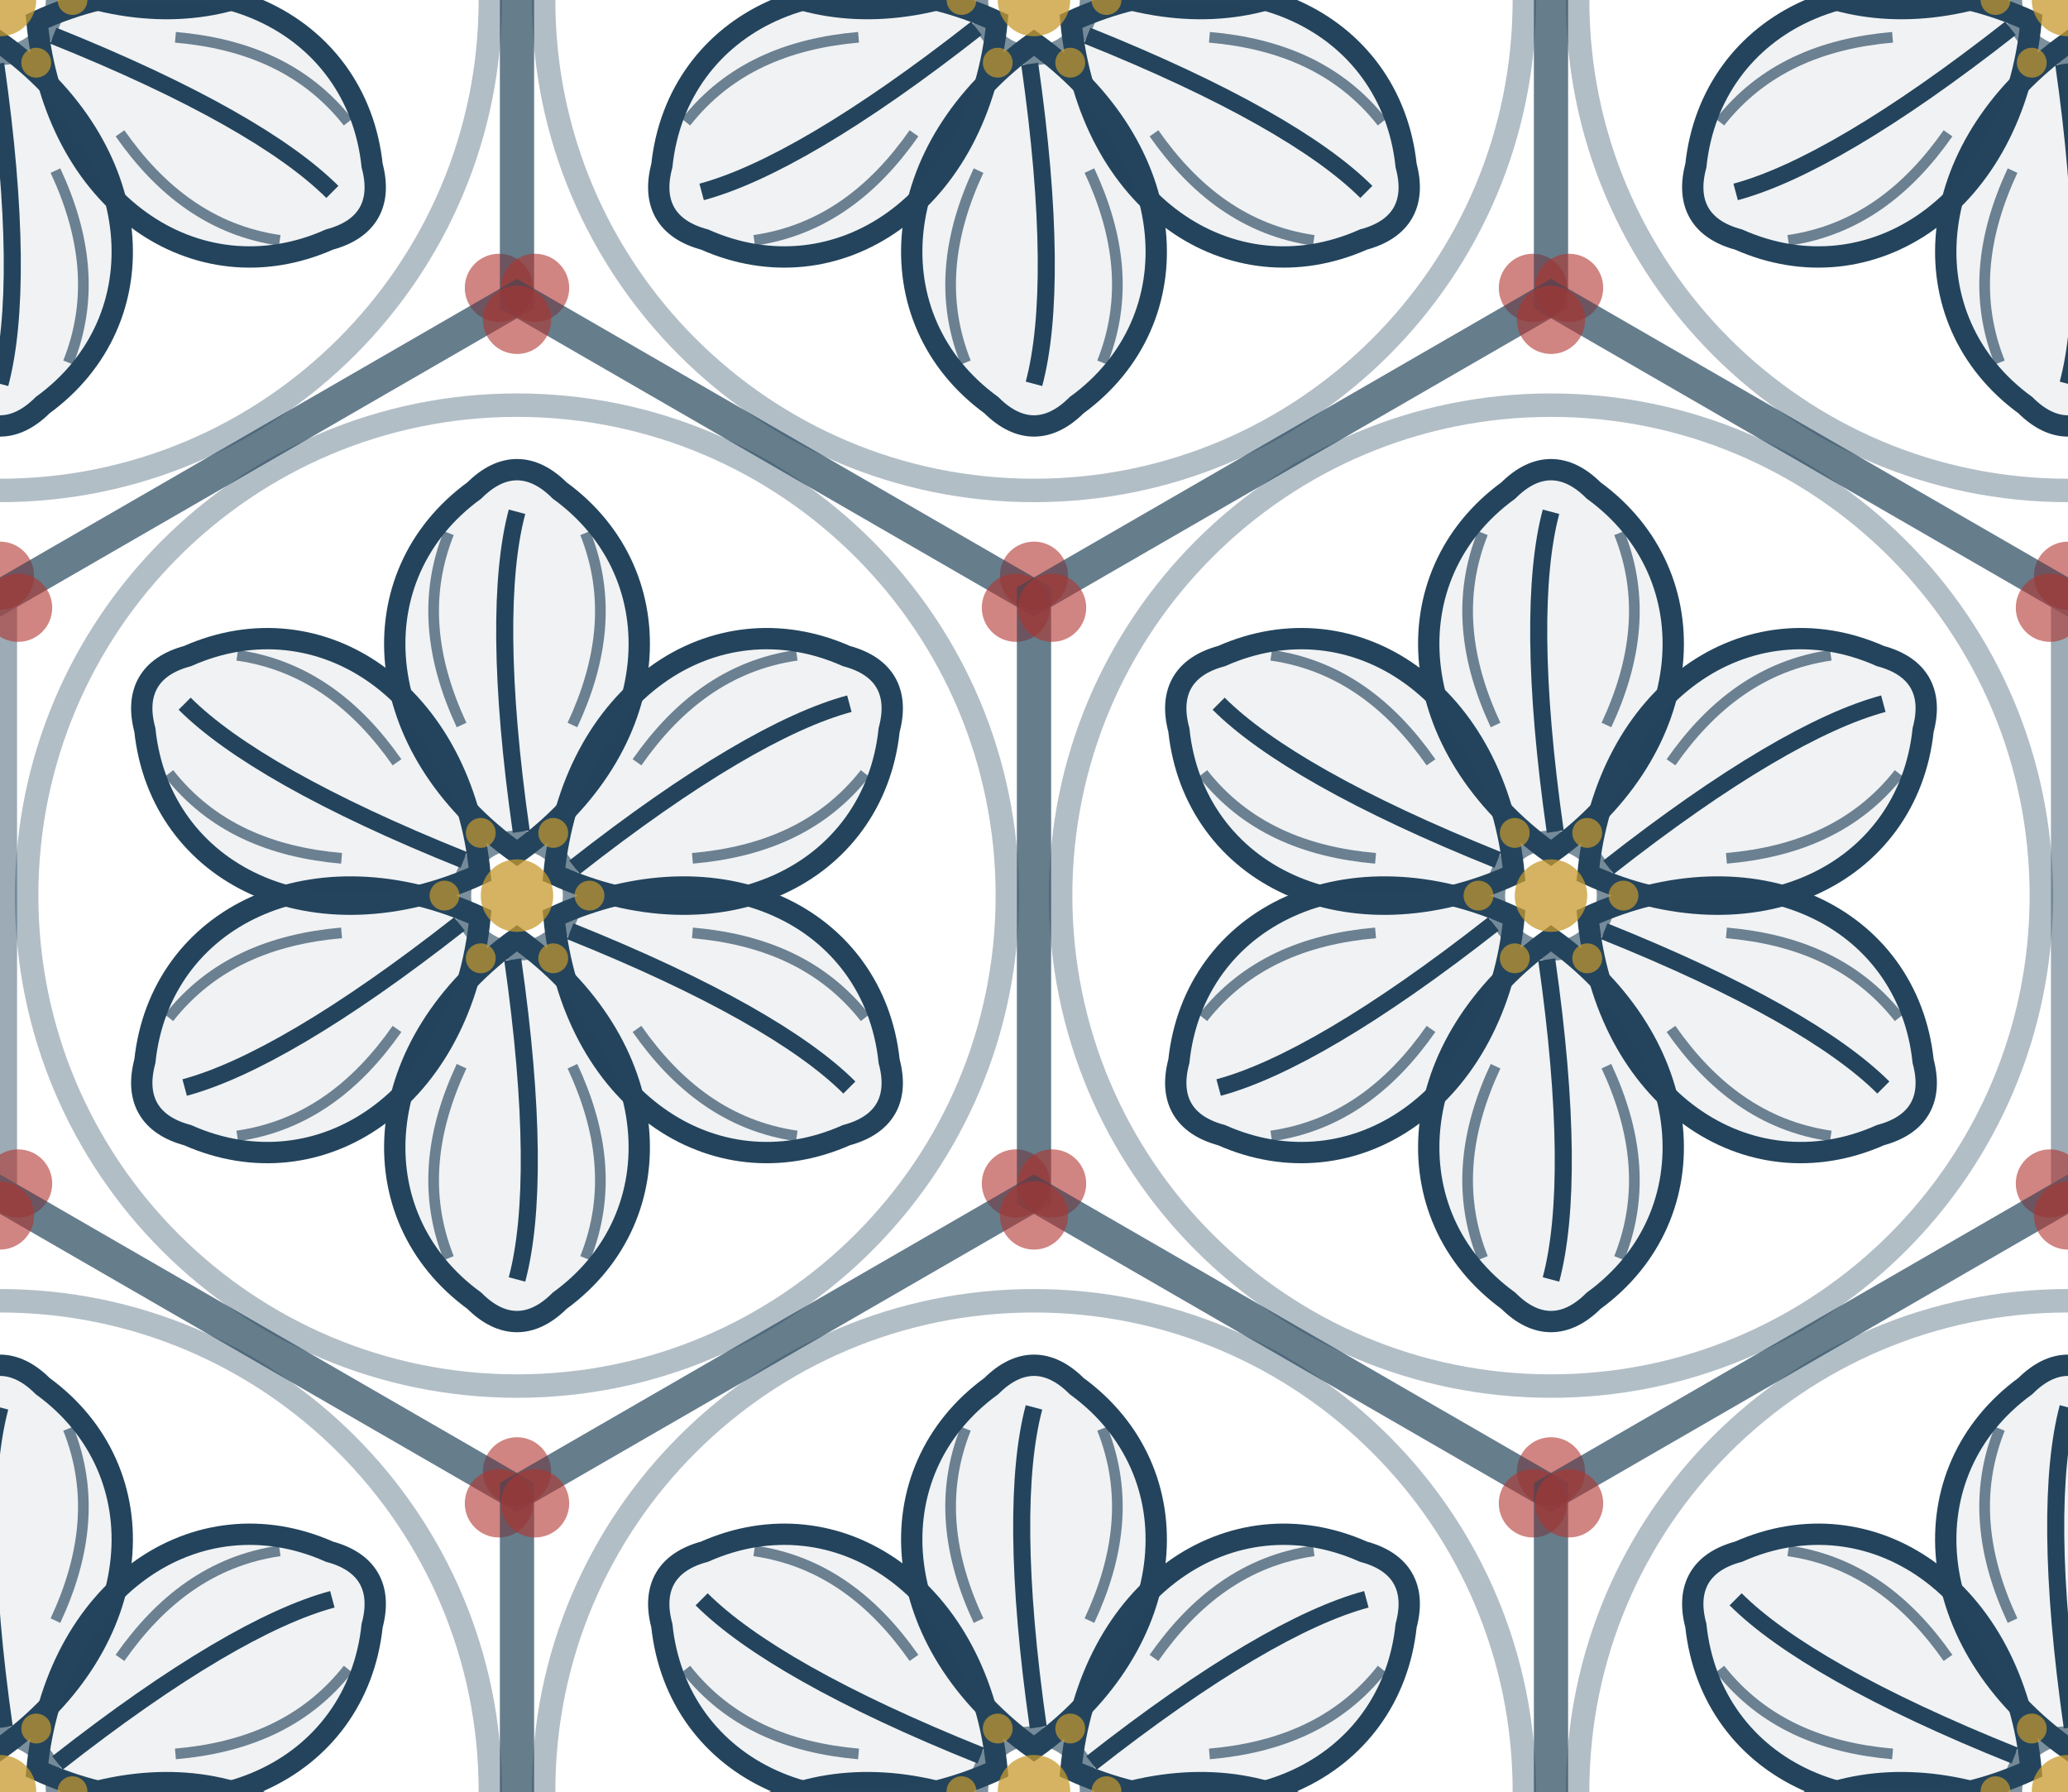
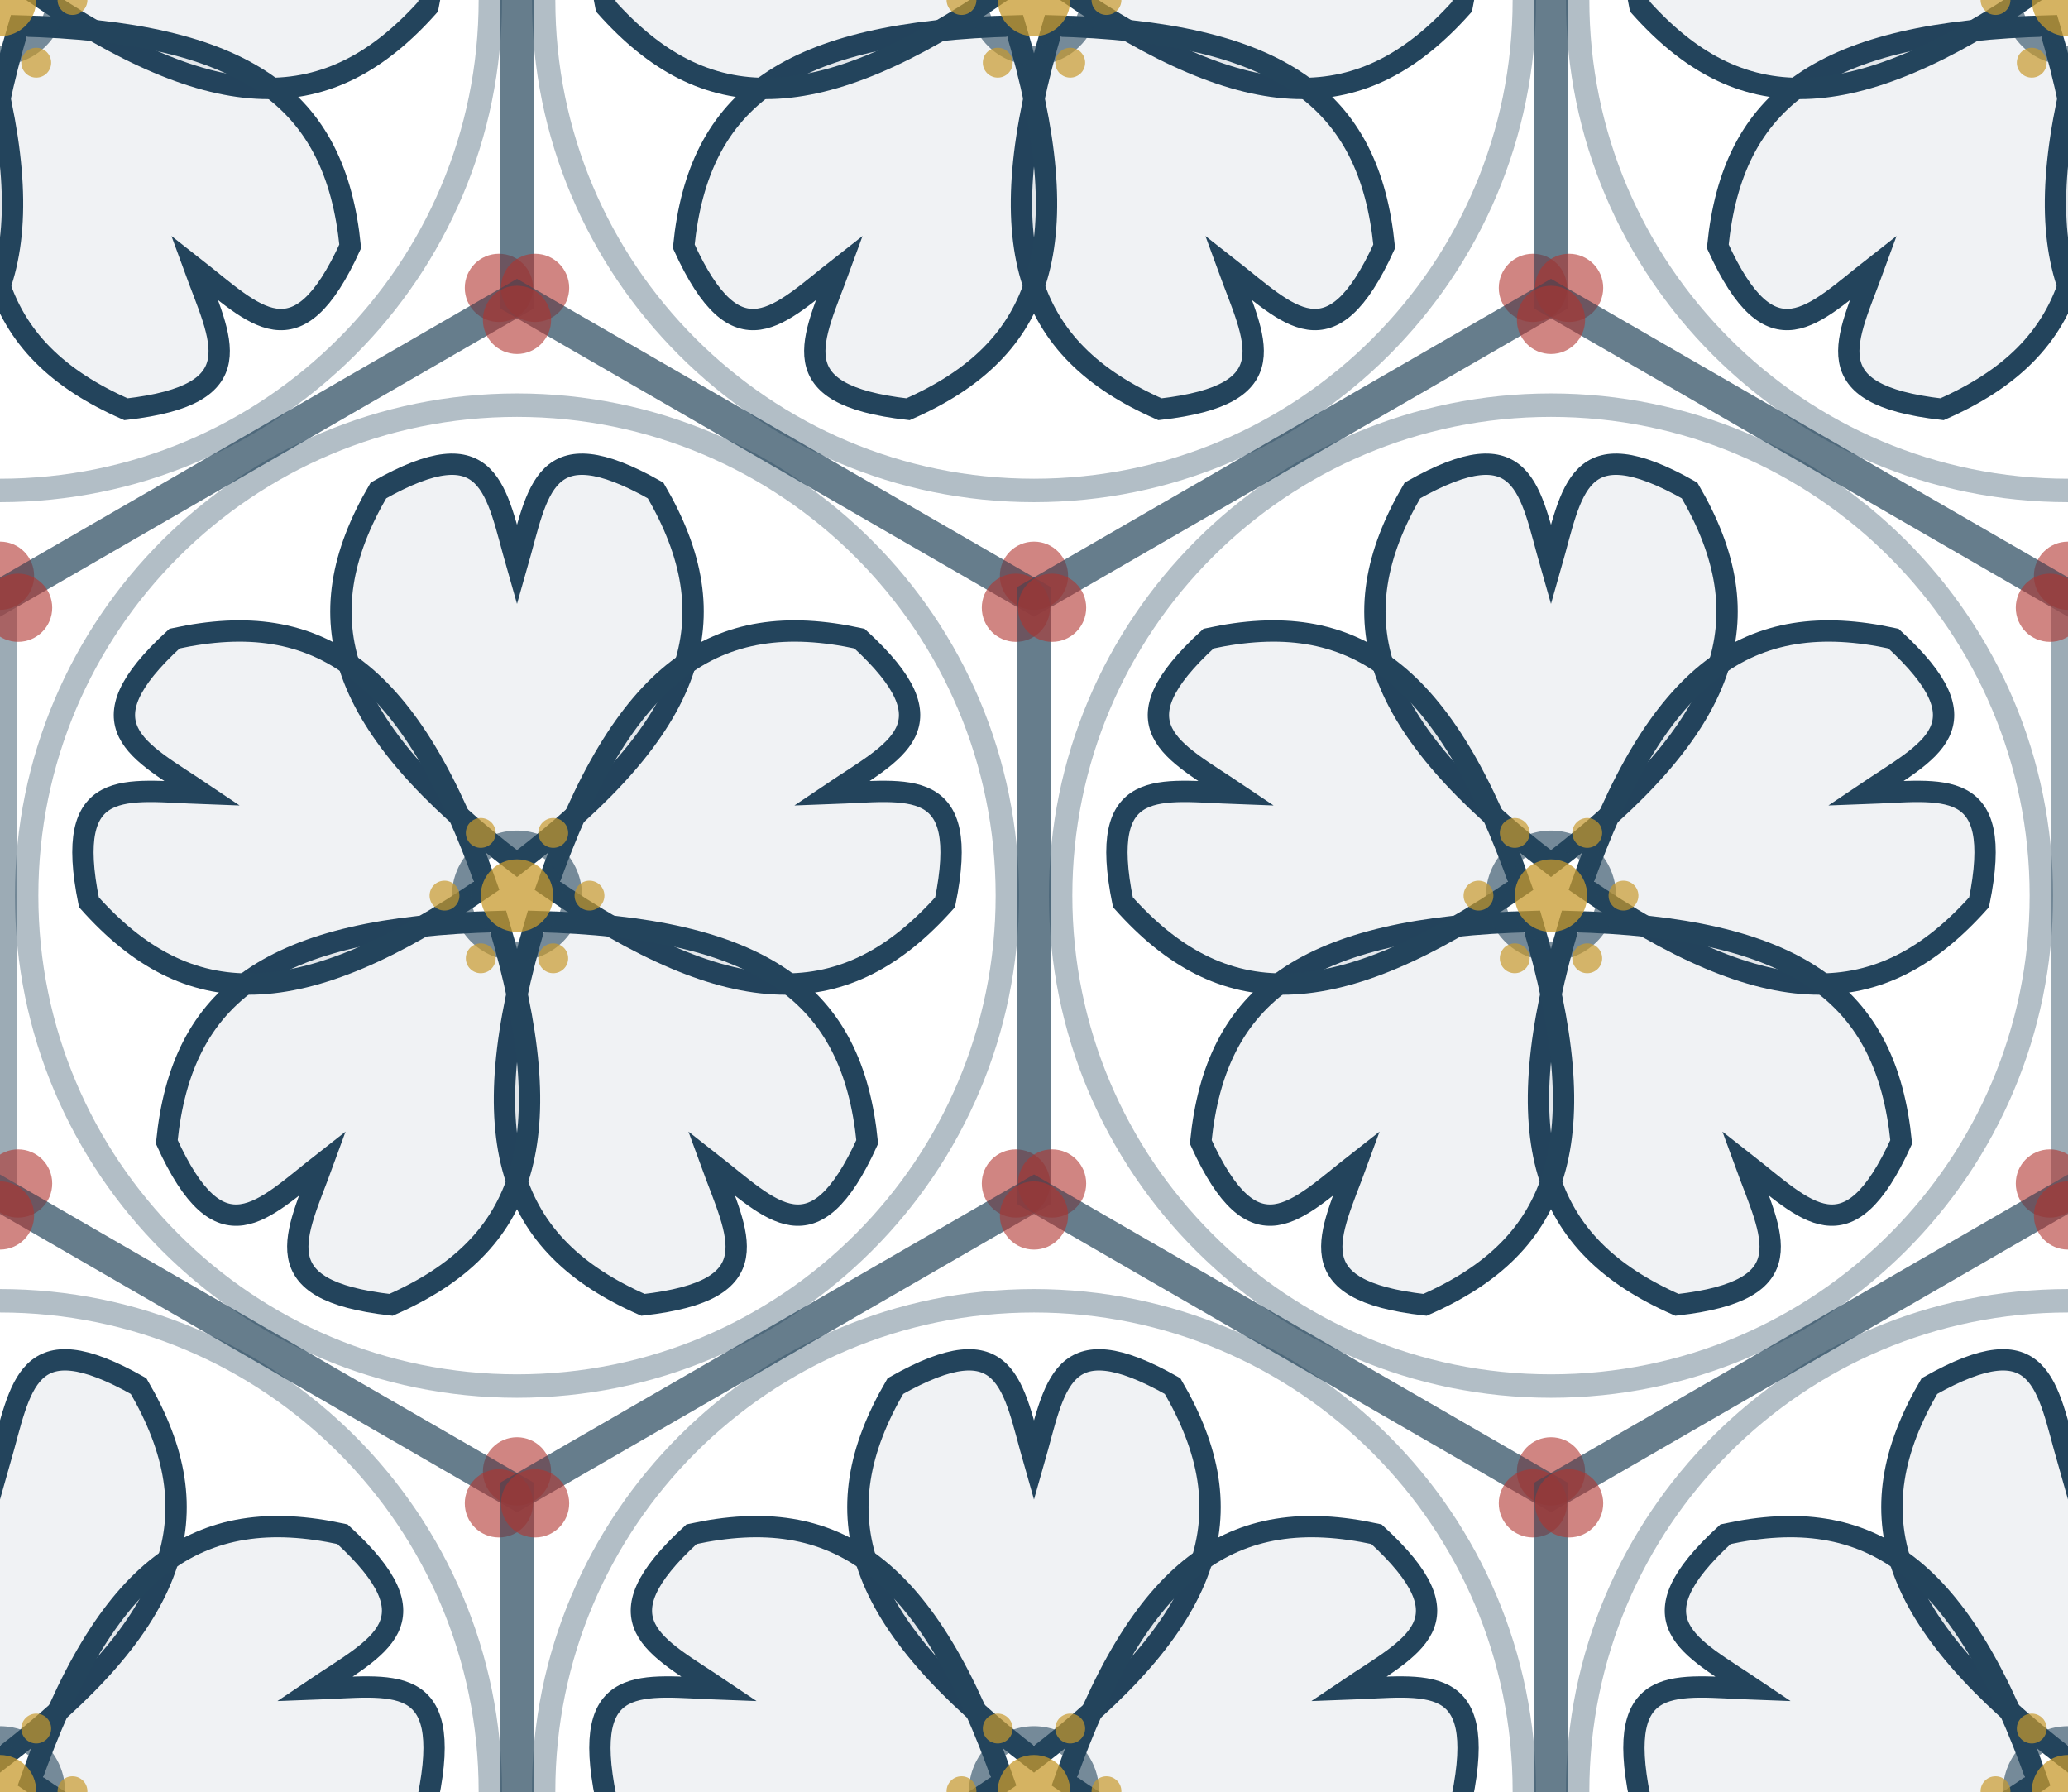
<svg xmlns="http://www.w3.org/2000/svg" width="96.995" height="84" viewBox="0 0 96.995 84">
  <defs>
    <g id="petal">
-       <path d="M2,0 C7,-7 15,-7.5 19,-2 C20.3,-0.7 20.3,0.7 19,2 C15,7.5 7,7 2,0 Z" fill="rgba(35,68,92,0.07)" stroke="#23445c" stroke-width="1" />
-       <path d="M3,0.2 C10,-0.8 15,-0.8 18,0" fill="none" stroke="#23445c" stroke-width="0.8" />
-       <path d="M8,-2.6 C11,-4 14,-4.4 17,-3.2" fill="none" stroke="#23445c" stroke-width="0.5" opacity="0.65" />
-       <path d="M8,2.6 C11,4 14,4.4 17,3.2" fill="none" stroke="#23445c" stroke-width="0.5" opacity="0.65" />
+       <path d="M1.5,0 C8,-8.5 13,-10 19,-6.5 C22,-1.2 19,-1 15.5,0 C19,1 22,1.2 19,6.5 C13,10 8,8.5 1.5,0 Z" fill="rgba(35,68,92,0.07)" stroke="#23445c" stroke-width="1" />
    </g>
    <g id="center">
      <circle r="2.6" fill="none" stroke="#23445c" stroke-width="0.9" opacity="0.6" />
      <circle r="1.7" fill="#c79a2e" opacity="0.75" />
      <g fill="#c79a2e" opacity="0.7">
        <circle cx="3.4" cy="0" r="0.7" />
        <circle cx="1.7" cy="-2.94" r="0.7" />
        <circle cx="-1.7" cy="-2.94" r="0.7" />
        <circle cx="-3.4" cy="0" r="0.7" />
        <circle cx="-1.7" cy="2.94" r="0.7" />
        <circle cx="1.7" cy="2.94" r="0.7" />
      </g>
    </g>
    <g id="hex">
      <path d="M0,-28 L24.249,-14 L24.249,14 L0,28 L-24.249,14 L-24.249,-14 Z" fill="none" stroke="#23445c" stroke-width="1.6" opacity="0.45" />
      <circle r="23" fill="none" stroke="#23445c" stroke-width="1.1" opacity="0.35" />
      <use href="#petal" transform="rotate(-90)" />
-       <use href="#petal" transform="rotate(-30)" />
-       <use href="#petal" transform="rotate(30)" />
-       <use href="#petal" transform="rotate(90)" />
-       <use href="#petal" transform="rotate(150)" />
-       <use href="#petal" transform="rotate(210)" />
+       <use href="#petal" transform="rotate(-18)" />
+       <use href="#petal" transform="rotate(54)" />
+       <use href="#petal" transform="rotate(126)" />
+       <use href="#petal" transform="rotate(198)" />
      <use href="#center" />
      <g fill="#b0332e" opacity="0.6">
        <circle cx="0" cy="-27" r="1.6" />
        <circle cx="23.4" cy="-13.5" r="1.6" />
        <circle cx="23.4" cy="13.5" r="1.6" />
        <circle cx="0" cy="27" r="1.6" />
        <circle cx="-23.4" cy="13.5" r="1.6" />
        <circle cx="-23.4" cy="-13.5" r="1.6" />
      </g>
    </g>
  </defs>
  <use href="#hex" x="0" y="0" />
  <use href="#hex" x="48.497" y="0" />
  <use href="#hex" x="96.995" y="0" />
  <use href="#hex" x="24.249" y="42" />
  <use href="#hex" x="72.746" y="42" />
  <use href="#hex" x="0" y="84" />
  <use href="#hex" x="48.497" y="84" />
  <use href="#hex" x="96.995" y="84" />
</svg>
